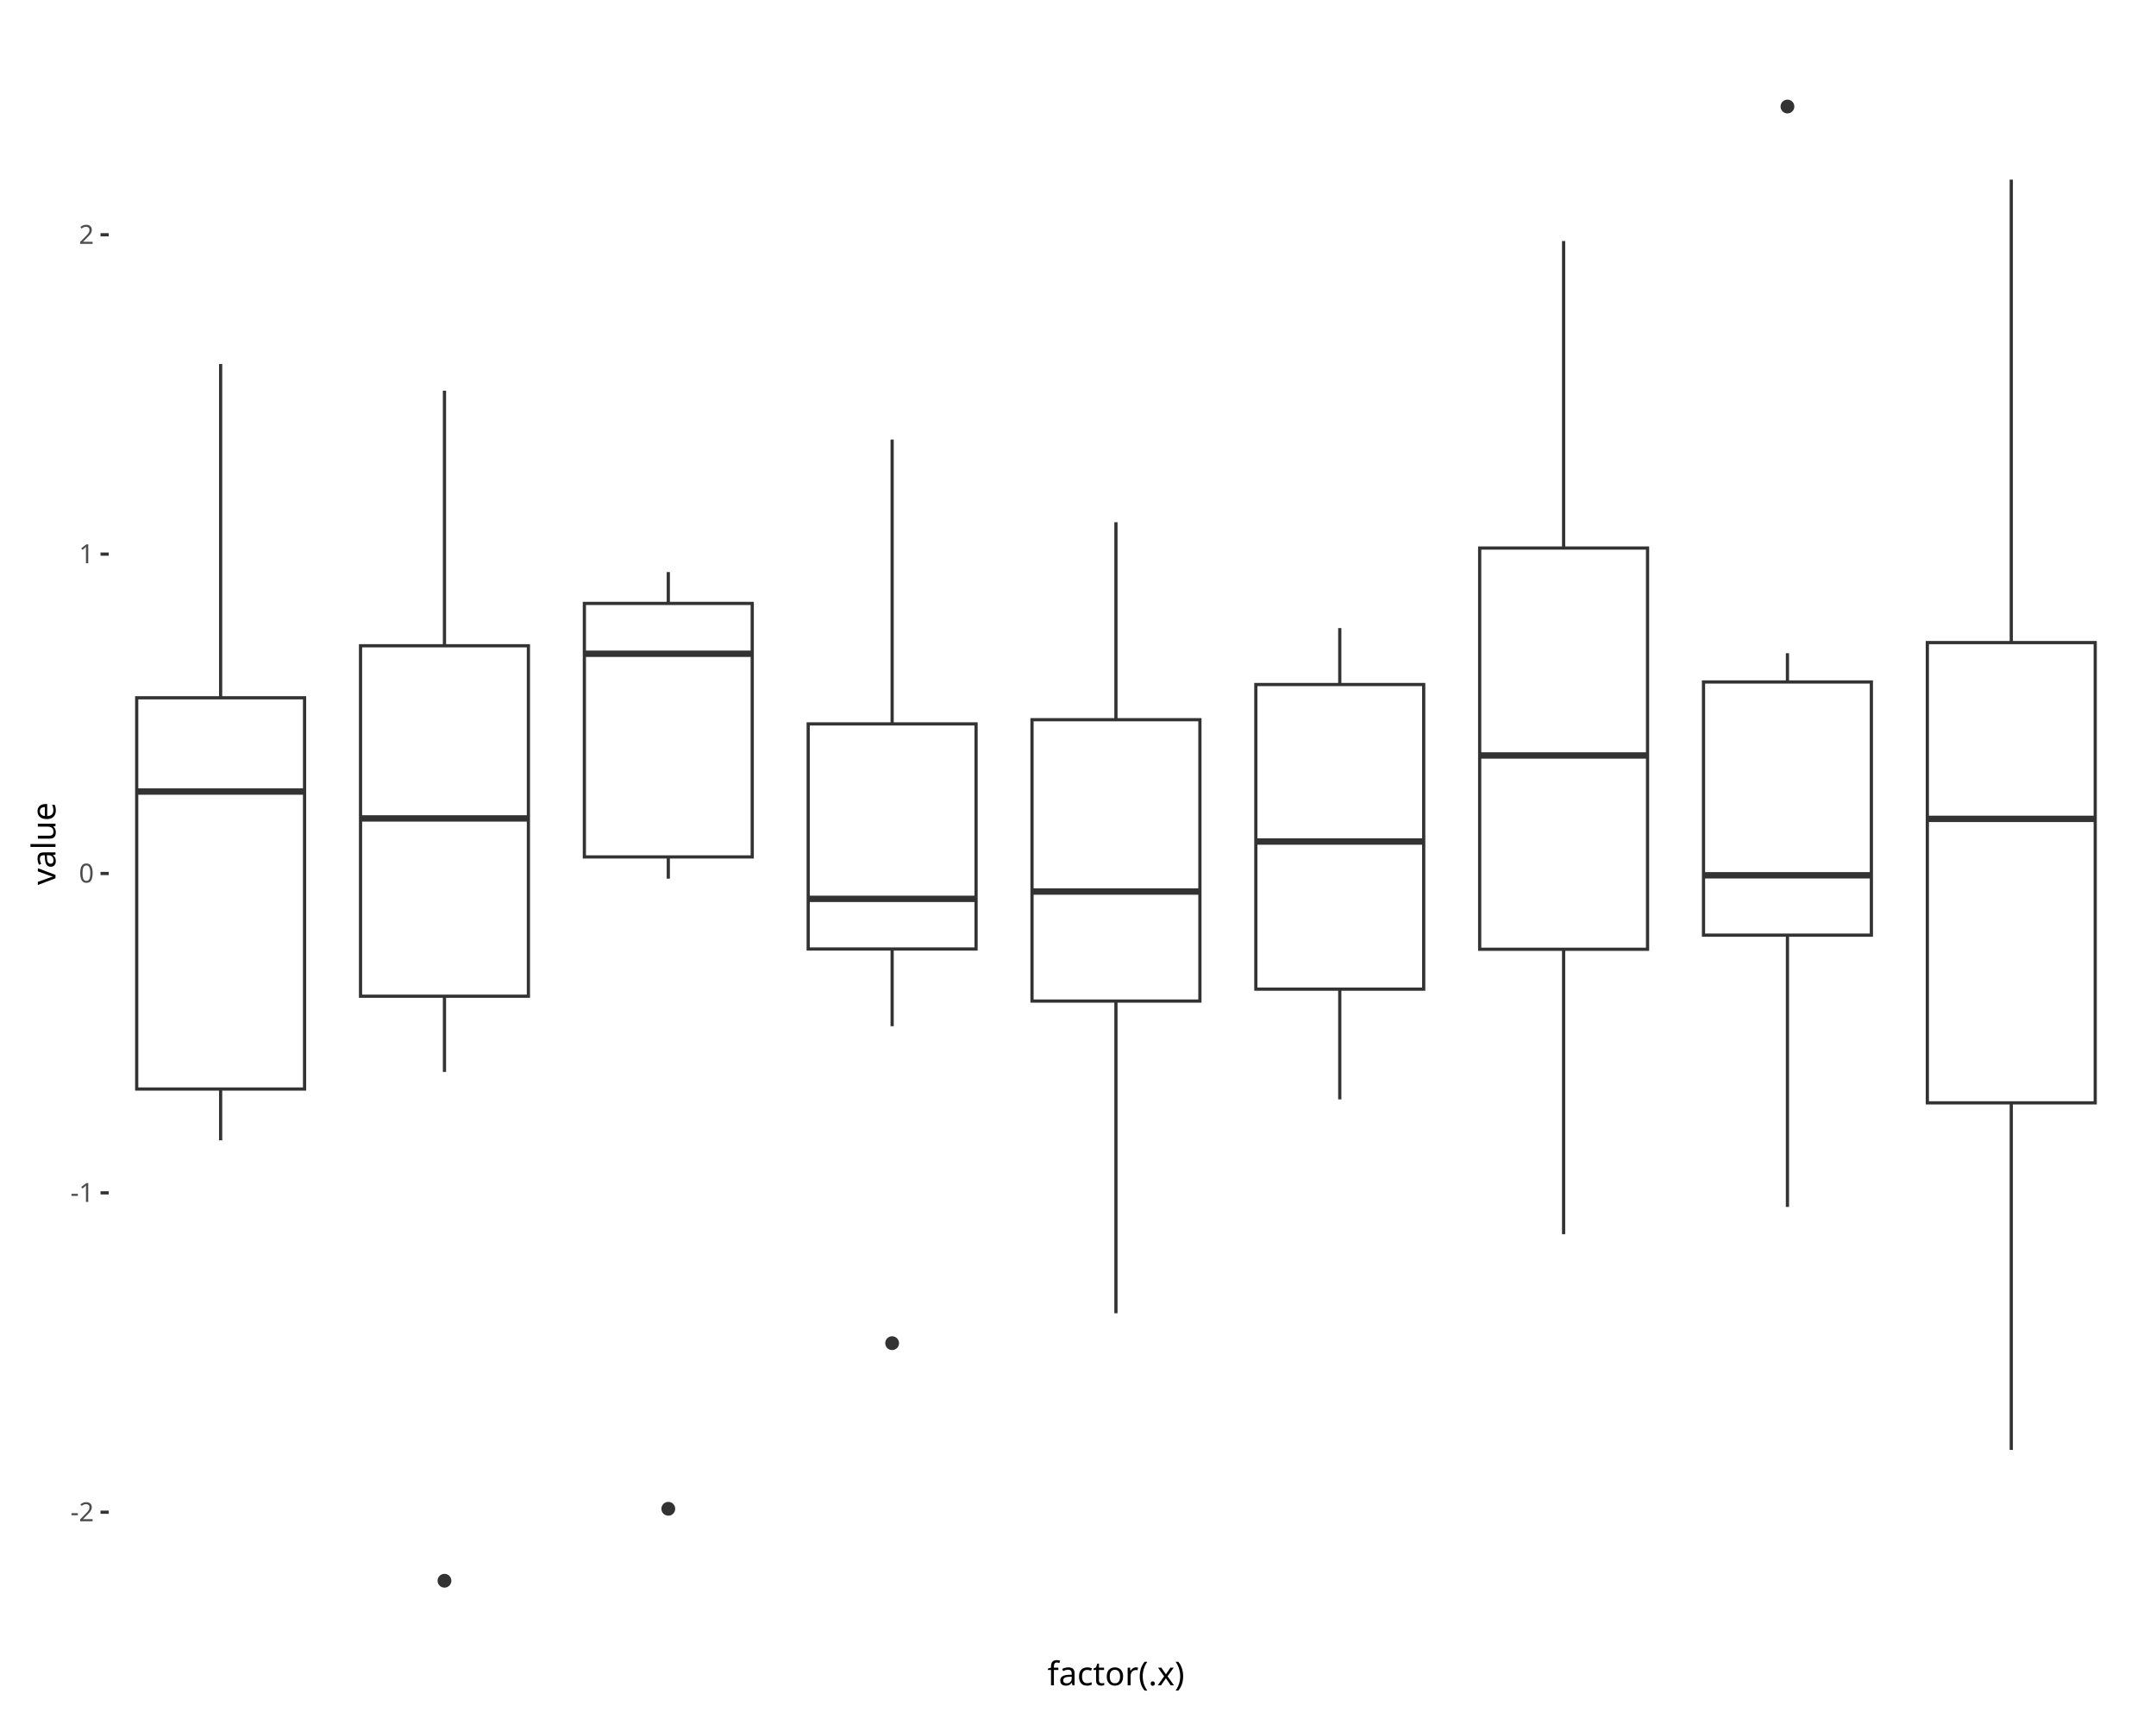
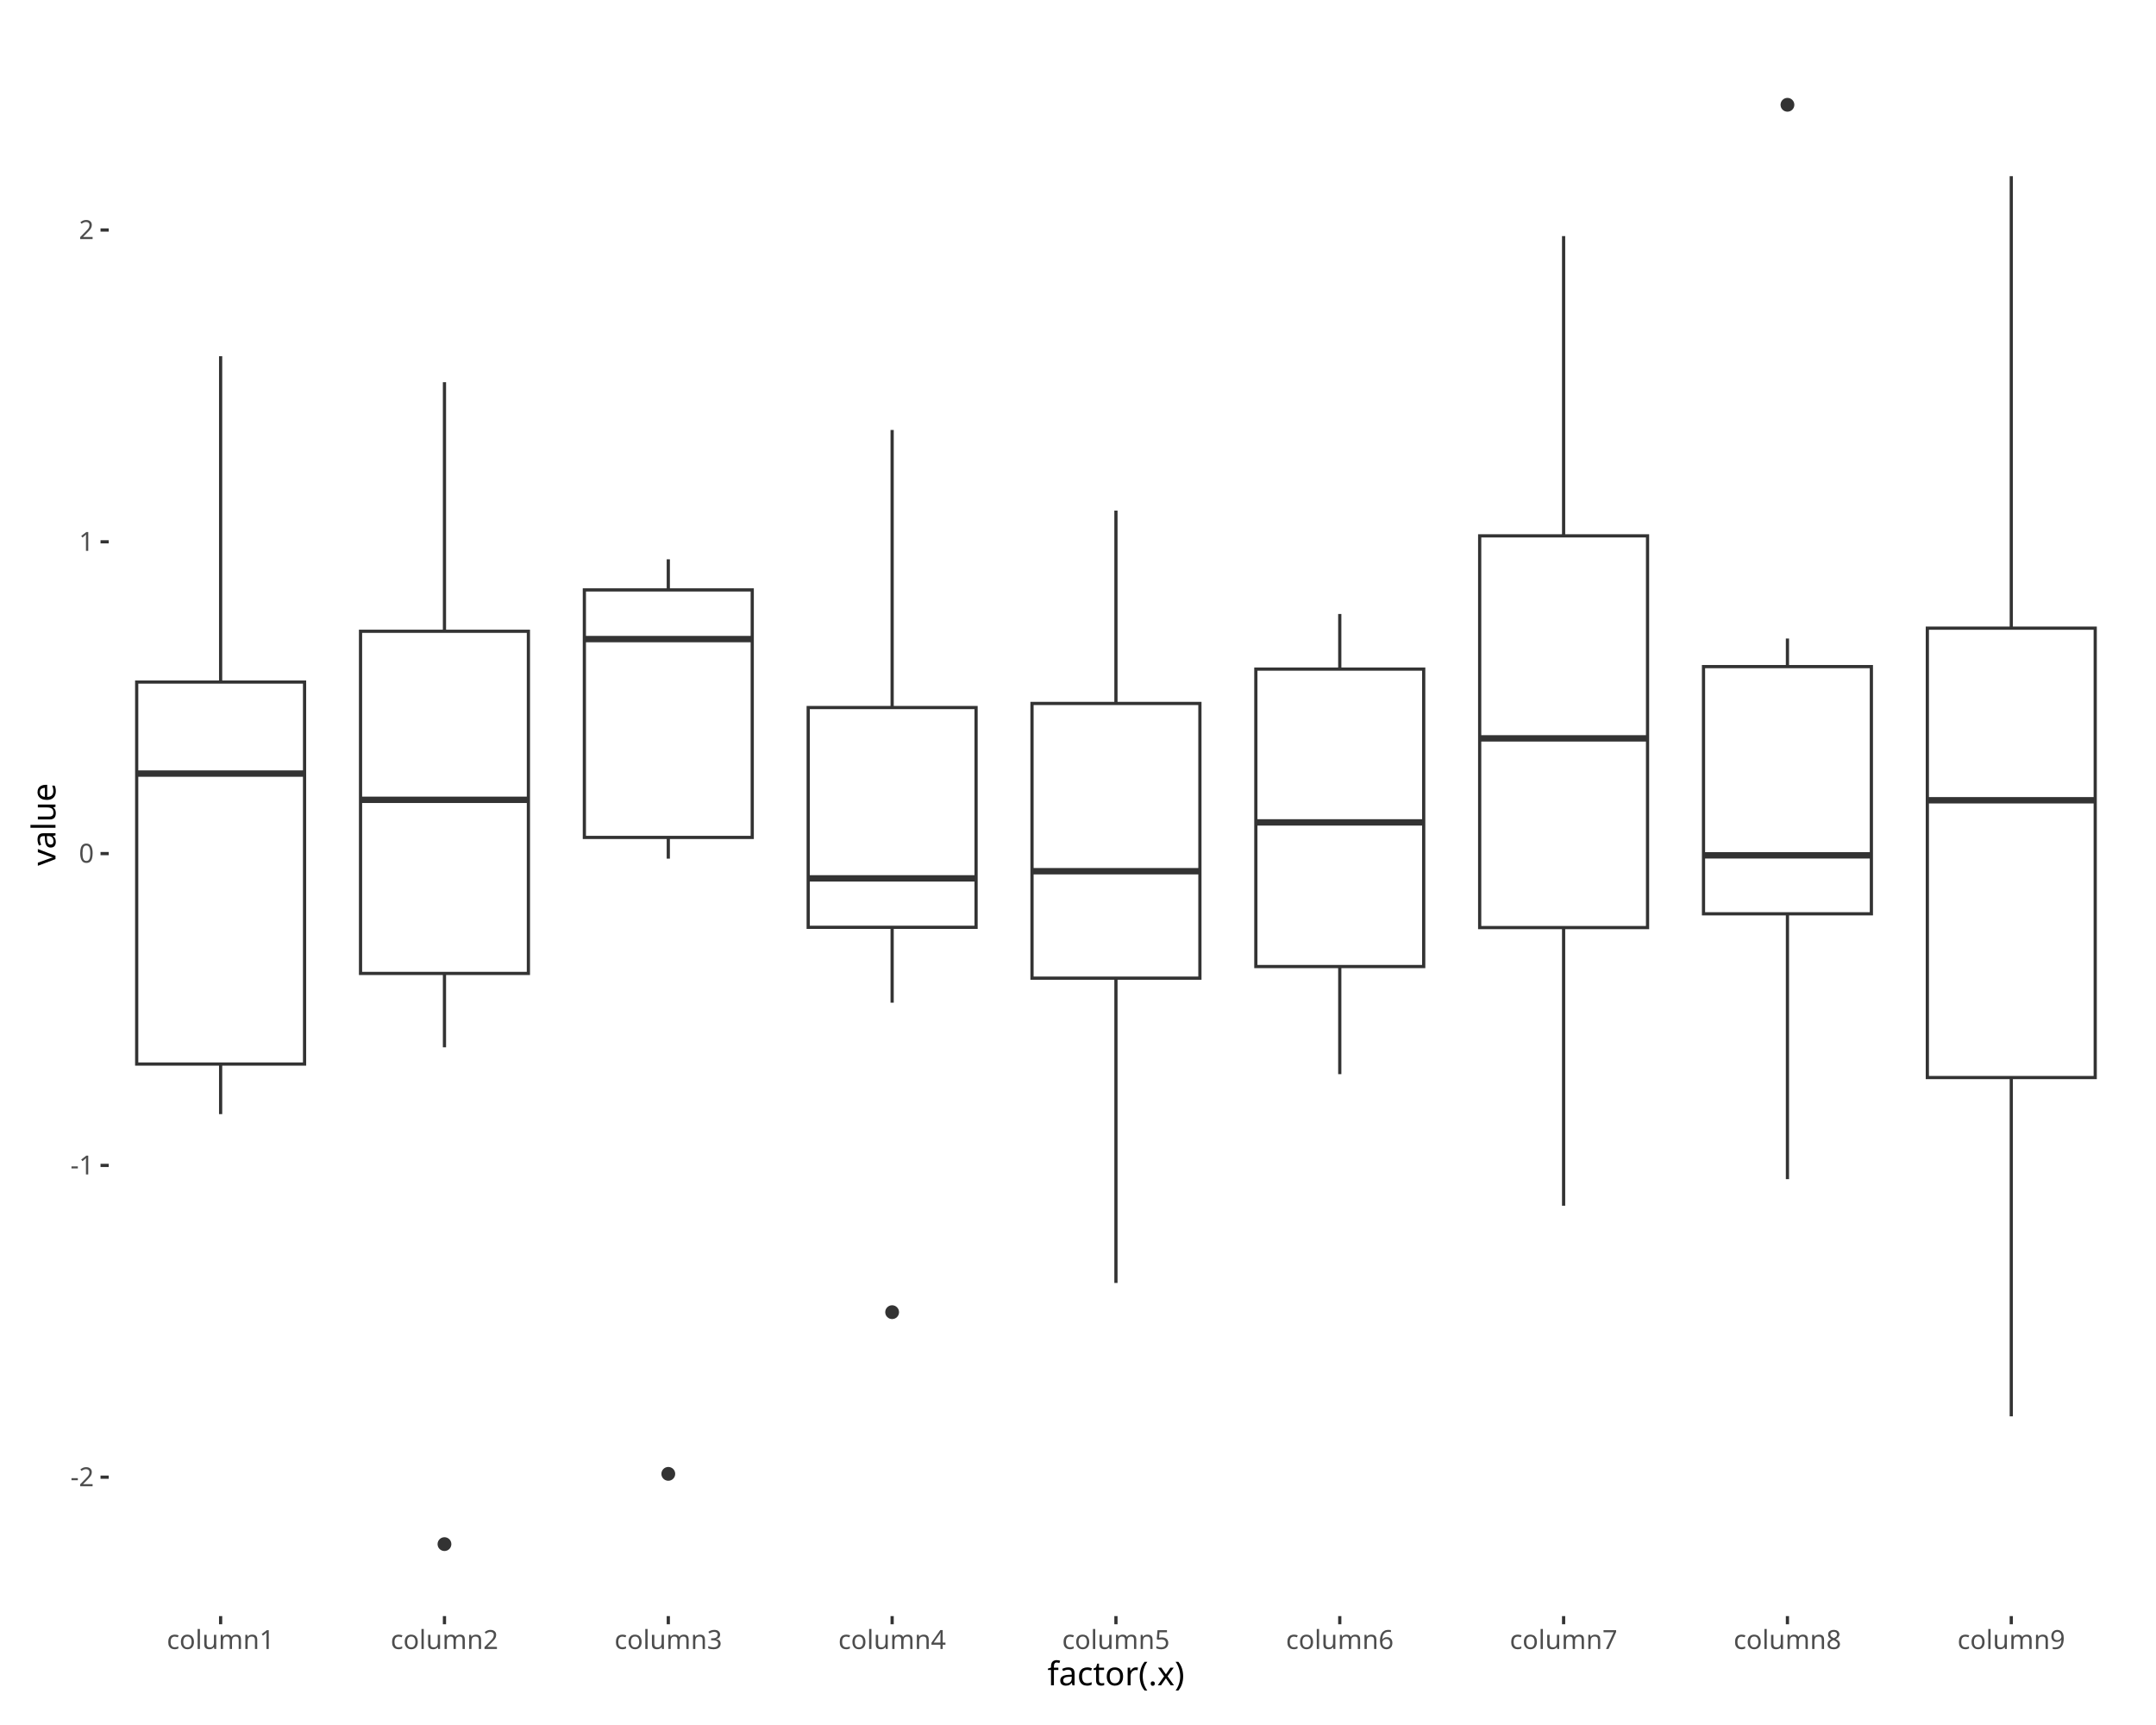
<svg xmlns="http://www.w3.org/2000/svg" class="svglite" data-engine-version="2.0" width="720.00pt" height="576.00pt" viewBox="0 0 720.00 576.00">
  <defs>
    <style type="text/css">
    .svglite line, .svglite polyline, .svglite polygon, .svglite path, .svglite rect, .svglite circle {
      fill: none;
      stroke: #000000;
      stroke-linecap: round;
      stroke-linejoin: round;
      stroke-miterlimit: 10.00;
    }
  </style>
  </defs>
  <rect width="100%" height="100%" style="stroke: none; fill: #FFFFFF;" />
  <defs>
    <clipPath id="cpMC4wMHw3MjAuMDB8MC4wMHw1NzYuMDA=">
      <rect x="0.00" y="0.00" width="720.00" height="576.00" />
    </clipPath>
  </defs>
  <g clip-path="url(#cpMC4wMHw3MjAuMDB8MC4wMHw1NzYuMDA=)">
    <rect x="0.00" y="0.00" width="720.00" height="576.00" style="stroke-width: 1.07; stroke: #FFFFFF; fill: #FFFFFF;" />
  </g>
  <defs>
-     <clipPath id="cpMzYuMzF8NzA5LjA0fDEwLjk2fDU1Mi40NQ==">
-       <rect x="36.31" y="10.96" width="672.73" height="541.49" />
+     <clipPath id="cpMzYuMzF8NzA5LjA0fDEwLjk2fDUzOS42Mw==">
+       <rect x="36.31" y="10.96" width="672.73" height="528.67" />
    </clipPath>
  </defs>
-   <g clip-path="url(#cpMzYuMzF8NzA5LjA0fDEwLjk2fDU1Mi40NQ==)">
+   <g clip-path="url(#cpMzYuMzF8NzA5LjA0fDEwLjk2fDUzOS42Mw==)">
</g>
  <g clip-path="url(#cpMC4wMHw3MjAuMDB8MC4wMHw1NzYuMDA=)">
</g>
  <defs>
    <clipPath id="cpNS40OHw3MTQuNTJ8NS40OHw1NzAuNTI=">
      <rect x="5.48" y="5.48" width="709.04" height="565.04" />
    </clipPath>
  </defs>
  <g clip-path="url(#cpNS40OHw3MTQuNTJ8NS40OHw1NzAuNTI=)">
    <rect x="5.48" y="5.48" width="709.04" height="565.04" style="stroke-width: 1.07; stroke: #FFFFFF; fill: #FFFFFF;" />
  </g>
  <g clip-path="url(#cpMC4wMHw3MjAuMDB8MC4wMHw1NzYuMDA=)">
</g>
  <g clip-path="url(#cpNS40OHw3MTQuNTJ8NS40OHw1NzAuNTI=)">
</g>
-   <g clip-path="url(#cpMzYuMzF8NzA5LjA0fDEwLjk2fDU1Mi40NQ==)">
-     <rect x="36.31" y="10.96" width="672.73" height="541.49" style="stroke-width: 1.07; stroke: none; fill: #FFFFFF;" />
-     <line x1="73.68" y1="233.00" x2="73.68" y2="121.56" style="stroke-width: 1.07; stroke: #333333; stroke-linecap: butt;" />
-     <line x1="73.68" y1="363.64" x2="73.68" y2="380.78" style="stroke-width: 1.07; stroke: #333333; stroke-linecap: butt;" />
-     <polygon points="45.65,233.00 45.65,363.64 101.71,363.64 101.71,233.00 45.65,233.00 " style="stroke-width: 1.07; stroke: #333333; stroke-linecap: butt; stroke-linejoin: miter; fill: #FFFFFF;" />
-     <line x1="45.65" y1="264.31" x2="101.71" y2="264.31" style="stroke-width: 2.13; stroke: #333333; stroke-linecap: butt; stroke-linejoin: miter;" />
-     <circle cx="148.43" cy="527.83" r="1.95" style="stroke-width: 0.71; stroke: #333333; fill: #333333;" />
-     <line x1="148.43" y1="215.63" x2="148.43" y2="130.46" style="stroke-width: 1.07; stroke: #333333; stroke-linecap: butt;" />
-     <line x1="148.43" y1="332.65" x2="148.43" y2="357.92" style="stroke-width: 1.07; stroke: #333333; stroke-linecap: butt;" />
-     <polygon points="120.40,215.63 120.40,332.65 176.46,332.65 176.46,215.63 120.40,215.63 " style="stroke-width: 1.07; stroke: #333333; stroke-linecap: butt; stroke-linejoin: miter; fill: #FFFFFF;" />
-     <line x1="120.40" y1="273.28" x2="176.46" y2="273.28" style="stroke-width: 2.13; stroke: #333333; stroke-linecap: butt; stroke-linejoin: miter;" />
-     <circle cx="223.18" cy="503.80" r="1.95" style="stroke-width: 0.71; stroke: #333333; fill: #333333;" />
-     <line x1="223.18" y1="201.49" x2="223.18" y2="191.02" style="stroke-width: 1.07; stroke: #333333; stroke-linecap: butt;" />
-     <line x1="223.18" y1="286.14" x2="223.18" y2="293.40" style="stroke-width: 1.07; stroke: #333333; stroke-linecap: butt;" />
-     <polygon points="195.15,201.49 195.15,286.14 251.21,286.14 251.21,201.49 195.15,201.49 " style="stroke-width: 1.07; stroke: #333333; stroke-linecap: butt; stroke-linejoin: miter; fill: #FFFFFF;" />
-     <line x1="195.15" y1="218.30" x2="251.21" y2="218.30" style="stroke-width: 2.13; stroke: #333333; stroke-linecap: butt; stroke-linejoin: miter;" />
-     <circle cx="297.93" cy="448.50" r="1.95" style="stroke-width: 0.71; stroke: #333333; fill: #333333;" />
-     <line x1="297.93" y1="241.72" x2="297.93" y2="146.79" style="stroke-width: 1.07; stroke: #333333; stroke-linecap: butt;" />
-     <line x1="297.93" y1="316.88" x2="297.93" y2="342.66" style="stroke-width: 1.07; stroke: #333333; stroke-linecap: butt;" />
-     <polygon points="269.90,241.72 269.90,316.88 325.96,316.88 325.96,241.72 269.90,241.72 " style="stroke-width: 1.07; stroke: #333333; stroke-linecap: butt; stroke-linejoin: miter; fill: #FFFFFF;" />
-     <line x1="269.90" y1="300.14" x2="325.96" y2="300.14" style="stroke-width: 2.13; stroke: #333333; stroke-linecap: butt; stroke-linejoin: miter;" />
-     <line x1="372.67" y1="240.32" x2="372.67" y2="174.37" style="stroke-width: 1.07; stroke: #333333; stroke-linecap: butt;" />
-     <line x1="372.67" y1="334.27" x2="372.67" y2="438.51" style="stroke-width: 1.07; stroke: #333333; stroke-linecap: butt;" />
-     <polygon points="344.64,240.32 344.64,334.27 400.71,334.27 400.71,240.32 344.64,240.32 " style="stroke-width: 1.07; stroke: #333333; stroke-linecap: butt; stroke-linejoin: miter; fill: #FFFFFF;" />
-     <line x1="344.64" y1="297.70" x2="400.71" y2="297.70" style="stroke-width: 2.13; stroke: #333333; stroke-linecap: butt; stroke-linejoin: miter;" />
-     <line x1="447.42" y1="228.57" x2="447.42" y2="209.72" style="stroke-width: 1.07; stroke: #333333; stroke-linecap: butt;" />
-     <line x1="447.42" y1="330.29" x2="447.42" y2="367.11" style="stroke-width: 1.07; stroke: #333333; stroke-linecap: butt;" />
-     <polygon points="419.39,228.57 419.39,330.29 475.45,330.29 475.45,228.57 419.39,228.57 " style="stroke-width: 1.07; stroke: #333333; stroke-linecap: butt; stroke-linejoin: miter; fill: #FFFFFF;" />
-     <line x1="419.39" y1="281.00" x2="475.45" y2="281.00" style="stroke-width: 2.13; stroke: #333333; stroke-linecap: butt; stroke-linejoin: miter;" />
-     <line x1="522.17" y1="183.00" x2="522.17" y2="80.49" style="stroke-width: 1.07; stroke: #333333; stroke-linecap: butt;" />
-     <line x1="522.17" y1="316.97" x2="522.17" y2="412.10" style="stroke-width: 1.07; stroke: #333333; stroke-linecap: butt;" />
-     <polygon points="494.14,183.00 494.14,316.97 550.20,316.97 550.20,183.00 494.14,183.00 " style="stroke-width: 1.07; stroke: #333333; stroke-linecap: butt; stroke-linejoin: miter; fill: #FFFFFF;" />
-     <line x1="494.14" y1="252.26" x2="550.20" y2="252.26" style="stroke-width: 2.13; stroke: #333333; stroke-linecap: butt; stroke-linejoin: miter;" />
-     <circle cx="596.92" cy="35.57" r="1.95" style="stroke-width: 0.71; stroke: #333333; fill: #333333;" />
-     <line x1="596.92" y1="227.72" x2="596.92" y2="218.12" style="stroke-width: 1.07; stroke: #333333; stroke-linecap: butt;" />
-     <line x1="596.92" y1="312.26" x2="596.92" y2="403.01" style="stroke-width: 1.07; stroke: #333333; stroke-linecap: butt;" />
-     <polygon points="568.89,227.72 568.89,312.26 624.95,312.26 624.95,227.72 568.89,227.72 " style="stroke-width: 1.07; stroke: #333333; stroke-linecap: butt; stroke-linejoin: miter; fill: #FFFFFF;" />
-     <line x1="568.89" y1="292.27" x2="624.95" y2="292.27" style="stroke-width: 2.13; stroke: #333333; stroke-linecap: butt; stroke-linejoin: miter;" />
-     <line x1="671.67" y1="214.57" x2="671.67" y2="59.99" style="stroke-width: 1.07; stroke: #333333; stroke-linecap: butt;" />
-     <line x1="671.67" y1="368.26" x2="671.67" y2="484.14" style="stroke-width: 1.07; stroke: #333333; stroke-linecap: butt;" />
-     <polygon points="643.64,214.57 643.64,368.26 699.70,368.26 699.70,214.57 643.64,214.57 " style="stroke-width: 1.07; stroke: #333333; stroke-linecap: butt; stroke-linejoin: miter; fill: #FFFFFF;" />
-     <line x1="643.64" y1="273.43" x2="699.70" y2="273.43" style="stroke-width: 2.13; stroke: #333333; stroke-linecap: butt; stroke-linejoin: miter;" />
-   </g>
-   <g clip-path="url(#cpNS40OHw3MTQuNTJ8NS40OHw1NzAuNTI=)">
- </g>
-   <g clip-path="url(#cpMC4wMHw3MjAuMDB8MC4wMHw1NzYuMDA=)">
- </g>
-   <g clip-path="url(#cpNS40OHw3MTQuNTJ8NS40OHw1NzAuNTI=)">
- </g>
-   <g clip-path="url(#cpMC4wMHw3MjAuMDB8MC4wMHw1NzYuMDA=)">
- </g>
-   <g clip-path="url(#cpNS40OHw3MTQuNTJ8NS40OHw1NzAuNTI=)">
- </g>
-   <g clip-path="url(#cpMC4wMHw3MjAuMDB8MC4wMHw1NzYuMDA=)">
- </g>
-   <g clip-path="url(#cpNS40OHw3MTQuNTJ8NS40OHw1NzAuNTI=)">
- </g>
-   <g clip-path="url(#cpMC4wMHw3MjAuMDB8MC4wMHw1NzYuMDA=)">
- </g>
-   <g clip-path="url(#cpNS40OHw3MTQuNTJ8NS40OHw1NzAuNTI=)">
- </g>
-   <g clip-path="url(#cpMC4wMHw3MjAuMDB8MC4wMHw1NzYuMDA=)">
- </g>
-   <g clip-path="url(#cpNS40OHw3MTQuNTJ8NS40OHw1NzAuNTI=)">
- </g>
-   <g clip-path="url(#cpMC4wMHw3MjAuMDB8MC4wMHw1NzYuMDA=)">
- </g>
-   <g clip-path="url(#cpNS40OHw3MTQuNTJ8NS40OHw1NzAuNTI=)">
- </g>
-   <g clip-path="url(#cpMC4wMHw3MjAuMDB8MC4wMHw1NzYuMDA=)">
- </g>
+   <g clip-path="url(#cpMzYuMzF8NzA5LjA0fDEwLjk2fDUzOS42Mw==)">
+     <rect x="36.31" y="10.96" width="672.73" height="528.67" style="stroke-width: 1.07; stroke: none; fill: #FFFFFF;" />
+     <line x1="73.68" y1="227.75" x2="73.68" y2="118.94" style="stroke-width: 1.07; stroke: #333333; stroke-linecap: butt;" />
+     <line x1="73.68" y1="355.30" x2="73.68" y2="372.02" style="stroke-width: 1.07; stroke: #333333; stroke-linecap: butt;" />
+     <polygon points="45.65,227.75 45.65,355.30 101.71,355.30 101.71,227.75 45.65,227.75 " style="stroke-width: 1.07; stroke: #333333; stroke-linecap: butt; stroke-linejoin: miter; fill: #FFFFFF;" />
+     <line x1="45.65" y1="258.31" x2="101.71" y2="258.31" style="stroke-width: 2.13; stroke: #333333; stroke-linecap: butt; stroke-linejoin: miter;" />
+     <circle cx="148.43" cy="515.60" r="1.95" style="stroke-width: 0.71; stroke: #333333; fill: #333333;" />
+     <line x1="148.43" y1="210.79" x2="148.43" y2="127.63" style="stroke-width: 1.07; stroke: #333333; stroke-linecap: butt;" />
+     <line x1="148.43" y1="325.04" x2="148.43" y2="349.70" style="stroke-width: 1.07; stroke: #333333; stroke-linecap: butt;" />
+     <polygon points="120.40,210.79 120.40,325.04 176.46,325.04 176.46,210.79 120.40,210.79 " style="stroke-width: 1.07; stroke: #333333; stroke-linecap: butt; stroke-linejoin: miter; fill: #FFFFFF;" />
+     <line x1="120.40" y1="267.07" x2="176.46" y2="267.07" style="stroke-width: 2.13; stroke: #333333; stroke-linecap: butt; stroke-linejoin: miter;" />
+     <circle cx="223.18" cy="492.14" r="1.95" style="stroke-width: 0.71; stroke: #333333; fill: #333333;" />
+     <line x1="223.18" y1="196.98" x2="223.18" y2="186.76" style="stroke-width: 1.07; stroke: #333333; stroke-linecap: butt;" />
+     <line x1="223.18" y1="279.63" x2="223.18" y2="286.71" style="stroke-width: 1.07; stroke: #333333; stroke-linecap: butt;" />
+     <polygon points="195.15,196.98 195.15,279.63 251.21,279.63 251.21,196.98 195.15,196.98 " style="stroke-width: 1.07; stroke: #333333; stroke-linecap: butt; stroke-linejoin: miter; fill: #FFFFFF;" />
+     <line x1="195.15" y1="213.40" x2="251.21" y2="213.40" style="stroke-width: 2.13; stroke: #333333; stroke-linecap: butt; stroke-linejoin: miter;" />
+     <circle cx="297.93" cy="438.15" r="1.95" style="stroke-width: 0.71; stroke: #333333; fill: #333333;" />
+     <line x1="297.93" y1="236.26" x2="297.93" y2="143.57" style="stroke-width: 1.07; stroke: #333333; stroke-linecap: butt;" />
+     <line x1="297.93" y1="309.64" x2="297.93" y2="334.81" style="stroke-width: 1.07; stroke: #333333; stroke-linecap: butt;" />
+     <polygon points="269.90,236.26 269.90,309.64 325.96,309.64 325.96,236.26 269.90,236.26 " style="stroke-width: 1.07; stroke: #333333; stroke-linecap: butt; stroke-linejoin: miter; fill: #FFFFFF;" />
+     <line x1="269.90" y1="293.30" x2="325.96" y2="293.30" style="stroke-width: 2.13; stroke: #333333; stroke-linecap: butt; stroke-linejoin: miter;" />
+     <line x1="372.67" y1="234.89" x2="372.67" y2="170.50" style="stroke-width: 1.07; stroke: #333333; stroke-linecap: butt;" />
+     <line x1="372.67" y1="326.62" x2="372.67" y2="428.39" style="stroke-width: 1.07; stroke: #333333; stroke-linecap: butt;" />
+     <polygon points="344.64,234.89 344.64,326.62 400.71,326.62 400.71,234.89 344.64,234.89 " style="stroke-width: 1.07; stroke: #333333; stroke-linecap: butt; stroke-linejoin: miter; fill: #FFFFFF;" />
+     <line x1="344.64" y1="290.91" x2="400.71" y2="290.91" style="stroke-width: 2.13; stroke: #333333; stroke-linecap: butt; stroke-linejoin: miter;" />
+     <line x1="447.42" y1="223.42" x2="447.42" y2="205.01" style="stroke-width: 1.07; stroke: #333333; stroke-linecap: butt;" />
+     <line x1="447.42" y1="322.74" x2="447.42" y2="358.68" style="stroke-width: 1.07; stroke: #333333; stroke-linecap: butt;" />
+     <polygon points="419.39,223.42 419.39,322.74 475.45,322.74 475.45,223.42 419.39,223.42 " style="stroke-width: 1.07; stroke: #333333; stroke-linecap: butt; stroke-linejoin: miter; fill: #FFFFFF;" />
+     <line x1="419.39" y1="274.61" x2="475.45" y2="274.61" style="stroke-width: 2.13; stroke: #333333; stroke-linecap: butt; stroke-linejoin: miter;" />
+     <line x1="522.17" y1="178.93" x2="522.17" y2="78.84" style="stroke-width: 1.07; stroke: #333333; stroke-linecap: butt;" />
+     <line x1="522.17" y1="309.73" x2="522.17" y2="402.61" style="stroke-width: 1.07; stroke: #333333; stroke-linecap: butt;" />
+     <polygon points="494.14,178.93 494.14,309.73 550.20,309.73 550.20,178.93 494.14,178.93 " style="stroke-width: 1.07; stroke: #333333; stroke-linecap: butt; stroke-linejoin: miter; fill: #FFFFFF;" />
+     <line x1="494.14" y1="246.55" x2="550.20" y2="246.55" style="stroke-width: 2.13; stroke: #333333; stroke-linecap: butt; stroke-linejoin: miter;" />
+     <circle cx="596.92" cy="34.99" r="1.95" style="stroke-width: 0.71; stroke: #333333; fill: #333333;" />
+     <line x1="596.92" y1="222.59" x2="596.92" y2="213.22" style="stroke-width: 1.07; stroke: #333333; stroke-linecap: butt;" />
+     <line x1="596.92" y1="305.13" x2="596.92" y2="393.73" style="stroke-width: 1.07; stroke: #333333; stroke-linecap: butt;" />
+     <polygon points="568.89,222.59 568.89,305.13 624.95,305.13 624.95,222.59 568.89,222.59 " style="stroke-width: 1.07; stroke: #333333; stroke-linecap: butt; stroke-linejoin: miter; fill: #FFFFFF;" />
+     <line x1="568.89" y1="285.61" x2="624.95" y2="285.61" style="stroke-width: 2.13; stroke: #333333; stroke-linecap: butt; stroke-linejoin: miter;" />
+     <line x1="671.67" y1="209.75" x2="671.67" y2="58.83" style="stroke-width: 1.07; stroke: #333333; stroke-linecap: butt;" />
+     <line x1="671.67" y1="359.81" x2="671.67" y2="472.94" style="stroke-width: 1.07; stroke: #333333; stroke-linecap: butt;" />
+     <polygon points="643.64,209.75 643.64,359.81 699.70,359.81 699.70,209.75 643.64,209.75 " style="stroke-width: 1.07; stroke: #333333; stroke-linecap: butt; stroke-linejoin: miter; fill: #FFFFFF;" />
+     <line x1="643.64" y1="267.22" x2="699.70" y2="267.22" style="stroke-width: 2.13; stroke: #333333; stroke-linecap: butt; stroke-linejoin: miter;" />
+   </g>
+   <g clip-path="url(#cpNS40OHw3MTQuNTJ8NS40OHw1NzAuNTI=)">
+ </g>
+   <g clip-path="url(#cpMC4wMHw3MjAuMDB8MC4wMHw1NzYuMDA=)">
+ </g>
+   <g clip-path="url(#cpNS40OHw3MTQuNTJ8NS40OHw1NzAuNTI=)">
+ </g>
+   <g clip-path="url(#cpMC4wMHw3MjAuMDB8MC4wMHw1NzYuMDA=)">
+ </g>
+   <g clip-path="url(#cpNS40OHw3MTQuNTJ8NS40OHw1NzAuNTI=)">
+ </g>
+   <g clip-path="url(#cpMC4wMHw3MjAuMDB8MC4wMHw1NzYuMDA=)">
+ </g>
+   <g clip-path="url(#cpNS40OHw3MTQuNTJ8NS40OHw1NzAuNTI=)">
+ </g>
+   <g clip-path="url(#cpMC4wMHw3MjAuMDB8MC4wMHw1NzYuMDA=)">
+ </g>
+   <g clip-path="url(#cpNS40OHw3MTQuNTJ8NS40OHw1NzAuNTI=)">
+ </g>
+   <g clip-path="url(#cpMC4wMHw3MjAuMDB8MC4wMHw1NzYuMDA=)">
+ </g>
+   <g clip-path="url(#cpNS40OHw3MTQuNTJ8NS40OHw1NzAuNTI=)">
+ </g>
+   <g clip-path="url(#cpMC4wMHw3MjAuMDB8MC4wMHw1NzYuMDA=)">
+ </g>
+   <g clip-path="url(#cpNS40OHw3MTQuNTJ8NS40OHw1NzAuNTI=)">
+ </g>
+   <g clip-path="url(#cpMC4wMHw3MjAuMDB8MC4wMHw1NzYuMDA=)">
+     <polyline points="73.68,542.37 73.68,539.63 " style="stroke-width: 1.07; stroke: #333333; stroke-linecap: butt;" />
+     <polyline points="148.43,542.37 148.43,539.63 " style="stroke-width: 1.07; stroke: #333333; stroke-linecap: butt;" />
+     <polyline points="223.18,542.37 223.18,539.63 " style="stroke-width: 1.07; stroke: #333333; stroke-linecap: butt;" />
+     <polyline points="297.93,542.37 297.93,539.63 " style="stroke-width: 1.07; stroke: #333333; stroke-linecap: butt;" />
+     <polyline points="372.67,542.37 372.67,539.63 " style="stroke-width: 1.07; stroke: #333333; stroke-linecap: butt;" />
+     <polyline points="447.42,542.37 447.42,539.63 " style="stroke-width: 1.07; stroke: #333333; stroke-linecap: butt;" />
+     <polyline points="522.17,542.37 522.17,539.63 " style="stroke-width: 1.07; stroke: #333333; stroke-linecap: butt;" />
+     <polyline points="596.92,542.37 596.92,539.63 " style="stroke-width: 1.07; stroke: #333333; stroke-linecap: butt;" />
+     <polyline points="671.67,542.37 671.67,539.63 " style="stroke-width: 1.07; stroke: #333333; stroke-linecap: butt;" />
+     <text x="73.68" y="550.62" text-anchor="middle" style="font-size: 8.80px; fill: #4D4D4D; font-family: sans;" textLength="33.27px" lengthAdjust="spacingAndGlyphs">column1</text>
+     <text x="148.43" y="550.62" text-anchor="middle" style="font-size: 8.80px; fill: #4D4D4D; font-family: sans;" textLength="33.27px" lengthAdjust="spacingAndGlyphs">column2</text>
+     <text x="223.18" y="550.62" text-anchor="middle" style="font-size: 8.80px; fill: #4D4D4D; font-family: sans;" textLength="33.27px" lengthAdjust="spacingAndGlyphs">column3</text>
+     <text x="297.93" y="550.62" text-anchor="middle" style="font-size: 8.80px; fill: #4D4D4D; font-family: sans;" textLength="33.27px" lengthAdjust="spacingAndGlyphs">column4</text>
+     <text x="372.67" y="550.62" text-anchor="middle" style="font-size: 8.80px; fill: #4D4D4D; font-family: sans;" textLength="33.27px" lengthAdjust="spacingAndGlyphs">column5</text>
+     <text x="447.42" y="550.62" text-anchor="middle" style="font-size: 8.80px; fill: #4D4D4D; font-family: sans;" textLength="33.27px" lengthAdjust="spacingAndGlyphs">column6</text>
+     <text x="522.17" y="550.62" text-anchor="middle" style="font-size: 8.80px; fill: #4D4D4D; font-family: sans;" textLength="33.27px" lengthAdjust="spacingAndGlyphs">column7</text>
+     <text x="596.92" y="550.62" text-anchor="middle" style="font-size: 8.80px; fill: #4D4D4D; font-family: sans;" textLength="33.27px" lengthAdjust="spacingAndGlyphs">column8</text>
+     <text x="671.67" y="550.62" text-anchor="middle" style="font-size: 8.80px; fill: #4D4D4D; font-family: sans;" textLength="33.27px" lengthAdjust="spacingAndGlyphs">column9</text>
+   </g>
  <g clip-path="url(#cpNS40OHw3MTQuNTJ8NS40OHw1NzAuNTI=)">
</g>
  <g clip-path="url(#cpMC4wMHw3MjAuMDB8MC4wMHw1NzYuMDA=)">
    <text x="372.67" y="562.76" text-anchor="middle" style="font-size: 11.00px; font-family: sans;" textLength="43.40px" lengthAdjust="spacingAndGlyphs">factor(.x)</text>
  </g>
  <g clip-path="url(#cpNS40OHw3MTQuNTJ8NS40OHw1NzAuNTI=)">
</g>
  <g clip-path="url(#cpMC4wMHw3MjAuMDB8MC4wMHw1NzYuMDA=)">
-     <text x="31.38" y="507.97" text-anchor="end" style="font-size: 8.80px; fill: #4D4D4D; font-family: sans;" textLength="7.82px" lengthAdjust="spacingAndGlyphs">-2</text>
-     <text x="31.38" y="401.33" text-anchor="end" style="font-size: 8.80px; fill: #4D4D4D; font-family: sans;" textLength="7.82px" lengthAdjust="spacingAndGlyphs">-1</text>
-     <text x="31.38" y="294.70" text-anchor="end" style="font-size: 8.80px; fill: #4D4D4D; font-family: sans;" textLength="4.89px" lengthAdjust="spacingAndGlyphs">0</text>
-     <text x="31.38" y="188.06" text-anchor="end" style="font-size: 8.80px; fill: #4D4D4D; font-family: sans;" textLength="4.89px" lengthAdjust="spacingAndGlyphs">1</text>
-     <text x="31.38" y="81.43" text-anchor="end" style="font-size: 8.80px; fill: #4D4D4D; font-family: sans;" textLength="4.89px" lengthAdjust="spacingAndGlyphs">2</text>
-     <polyline points="33.57,504.94 36.31,504.94 " style="stroke-width: 1.07; stroke: #333333; stroke-linecap: butt;" />
-     <polyline points="33.57,398.30 36.31,398.30 " style="stroke-width: 1.07; stroke: #333333; stroke-linecap: butt;" />
-     <polyline points="33.57,291.67 36.31,291.67 " style="stroke-width: 1.07; stroke: #333333; stroke-linecap: butt;" />
-     <polyline points="33.57,185.03 36.31,185.03 " style="stroke-width: 1.07; stroke: #333333; stroke-linecap: butt;" />
-     <polyline points="33.57,78.40 36.31,78.40 " style="stroke-width: 1.07; stroke: #333333; stroke-linecap: butt;" />
-   </g>
-   <g clip-path="url(#cpNS40OHw3MTQuNTJ8NS40OHw1NzAuNTI=)">
- </g>
-   <g clip-path="url(#cpMC4wMHw3MjAuMDB8MC4wMHw1NzYuMDA=)">
-     <text transform="translate(18.53,281.70) rotate(-90)" text-anchor="middle" style="font-size: 11.00px; font-family: sans;" textLength="26.30px" lengthAdjust="spacingAndGlyphs">value</text>
-   </g>
-   <g clip-path="url(#cpNS40OHw3MTQuNTJ8NS40OHw1NzAuNTI=)">
- </g>
-   <g clip-path="url(#cpMC4wMHw3MjAuMDB8MC4wMHw1NzYuMDA=)">
- </g>
-   <g clip-path="url(#cpNS40OHw3MTQuNTJ8NS40OHw1NzAuNTI=)">
- </g>
-   <g clip-path="url(#cpMC4wMHw3MjAuMDB8MC4wMHw1NzYuMDA=)">
- </g>
-   <g clip-path="url(#cpNS40OHw3MTQuNTJ8NS40OHw1NzAuNTI=)">
- </g>
-   <g clip-path="url(#cpMC4wMHw3MjAuMDB8MC4wMHw1NzYuMDA=)">
- </g>
-   <g clip-path="url(#cpNS40OHw3MTQuNTJ8NS40OHw1NzAuNTI=)">
- </g>
-   <g clip-path="url(#cpMC4wMHw3MjAuMDB8MC4wMHw1NzYuMDA=)">
- </g>
-   <g clip-path="url(#cpNS40OHw3MTQuNTJ8NS40OHw1NzAuNTI=)">
- </g>
-   <g clip-path="url(#cpMC4wMHw3MjAuMDB8MC4wMHw1NzYuMDA=)">
- </g>
-   <g clip-path="url(#cpNS40OHw3MTQuNTJ8NS40OHw1NzAuNTI=)">
- </g>
-   <g clip-path="url(#cpMC4wMHw3MjAuMDB8MC4wMHw1NzYuMDA=)">
- </g>
-   <g clip-path="url(#cpNS40OHw3MTQuNTJ8NS40OHw1NzAuNTI=)">
- </g>
-   <g clip-path="url(#cpMC4wMHw3MjAuMDB8MC4wMHw1NzYuMDA=)">
- </g>
-   <g clip-path="url(#cpNS40OHw3MTQuNTJ8NS40OHw1NzAuNTI=)">
- </g>
-   <g clip-path="url(#cpMC4wMHw3MjAuMDB8MC4wMHw1NzYuMDA=)">
- </g>
-   <g clip-path="url(#cpNS40OHw3MTQuNTJ8NS40OHw1NzAuNTI=)">
- </g>
-   <g clip-path="url(#cpMC4wMHw3MjAuMDB8MC4wMHw1NzYuMDA=)">
- </g>
-   <g clip-path="url(#cpNS40OHw3MTQuNTJ8NS40OHw1NzAuNTI=)">
- </g>
-   <g clip-path="url(#cpMC4wMHw3MjAuMDB8MC4wMHw1NzYuMDA=)">
- </g>
-   <g clip-path="url(#cpNS40OHw3MTQuNTJ8NS40OHw1NzAuNTI=)">
- </g>
-   <g clip-path="url(#cpMC4wMHw3MjAuMDB8MC4wMHw1NzYuMDA=)">
- </g>
-   <g clip-path="url(#cpMzYuMzF8NzA5LjA0fDEwLjk2fDU1Mi40NQ==)">
+     <text x="31.38" y="496.28" text-anchor="end" style="font-size: 8.80px; fill: #4D4D4D; font-family: sans;" textLength="7.82px" lengthAdjust="spacingAndGlyphs">-2</text>
+     <text x="31.38" y="392.17" text-anchor="end" style="font-size: 8.80px; fill: #4D4D4D; font-family: sans;" textLength="7.82px" lengthAdjust="spacingAndGlyphs">-1</text>
+     <text x="31.38" y="288.05" text-anchor="end" style="font-size: 8.80px; fill: #4D4D4D; font-family: sans;" textLength="4.89px" lengthAdjust="spacingAndGlyphs">0</text>
+     <text x="31.38" y="183.94" text-anchor="end" style="font-size: 8.80px; fill: #4D4D4D; font-family: sans;" textLength="4.89px" lengthAdjust="spacingAndGlyphs">1</text>
+     <text x="31.38" y="79.83" text-anchor="end" style="font-size: 8.80px; fill: #4D4D4D; font-family: sans;" textLength="4.89px" lengthAdjust="spacingAndGlyphs">2</text>
+     <polyline points="33.57,493.25 36.31,493.25 " style="stroke-width: 1.07; stroke: #333333; stroke-linecap: butt;" />
+     <polyline points="33.57,389.14 36.31,389.14 " style="stroke-width: 1.07; stroke: #333333; stroke-linecap: butt;" />
+     <polyline points="33.57,285.03 36.31,285.03 " style="stroke-width: 1.07; stroke: #333333; stroke-linecap: butt;" />
+     <polyline points="33.57,180.91 36.31,180.91 " style="stroke-width: 1.07; stroke: #333333; stroke-linecap: butt;" />
+     <polyline points="33.57,76.80 36.31,76.80 " style="stroke-width: 1.07; stroke: #333333; stroke-linecap: butt;" />
+   </g>
+   <g clip-path="url(#cpNS40OHw3MTQuNTJ8NS40OHw1NzAuNTI=)">
+ </g>
+   <g clip-path="url(#cpMC4wMHw3MjAuMDB8MC4wMHw1NzYuMDA=)">
+     <text transform="translate(18.53,275.30) rotate(-90)" text-anchor="middle" style="font-size: 11.00px; font-family: sans;" textLength="26.30px" lengthAdjust="spacingAndGlyphs">value</text>
+   </g>
+   <g clip-path="url(#cpNS40OHw3MTQuNTJ8NS40OHw1NzAuNTI=)">
+ </g>
+   <g clip-path="url(#cpMC4wMHw3MjAuMDB8MC4wMHw1NzYuMDA=)">
+ </g>
+   <g clip-path="url(#cpNS40OHw3MTQuNTJ8NS40OHw1NzAuNTI=)">
+ </g>
+   <g clip-path="url(#cpMC4wMHw3MjAuMDB8MC4wMHw1NzYuMDA=)">
+ </g>
+   <g clip-path="url(#cpNS40OHw3MTQuNTJ8NS40OHw1NzAuNTI=)">
+ </g>
+   <g clip-path="url(#cpMC4wMHw3MjAuMDB8MC4wMHw1NzYuMDA=)">
+ </g>
+   <g clip-path="url(#cpNS40OHw3MTQuNTJ8NS40OHw1NzAuNTI=)">
+ </g>
+   <g clip-path="url(#cpMC4wMHw3MjAuMDB8MC4wMHw1NzYuMDA=)">
+ </g>
+   <g clip-path="url(#cpNS40OHw3MTQuNTJ8NS40OHw1NzAuNTI=)">
+ </g>
+   <g clip-path="url(#cpMC4wMHw3MjAuMDB8MC4wMHw1NzYuMDA=)">
+ </g>
+   <g clip-path="url(#cpNS40OHw3MTQuNTJ8NS40OHw1NzAuNTI=)">
+ </g>
+   <g clip-path="url(#cpMC4wMHw3MjAuMDB8MC4wMHw1NzYuMDA=)">
+ </g>
+   <g clip-path="url(#cpNS40OHw3MTQuNTJ8NS40OHw1NzAuNTI=)">
+ </g>
+   <g clip-path="url(#cpMC4wMHw3MjAuMDB8MC4wMHw1NzYuMDA=)">
+ </g>
+   <g clip-path="url(#cpNS40OHw3MTQuNTJ8NS40OHw1NzAuNTI=)">
+ </g>
+   <g clip-path="url(#cpMC4wMHw3MjAuMDB8MC4wMHw1NzYuMDA=)">
+ </g>
+   <g clip-path="url(#cpNS40OHw3MTQuNTJ8NS40OHw1NzAuNTI=)">
+ </g>
+   <g clip-path="url(#cpMC4wMHw3MjAuMDB8MC4wMHw1NzYuMDA=)">
+ </g>
+   <g clip-path="url(#cpNS40OHw3MTQuNTJ8NS40OHw1NzAuNTI=)">
+ </g>
+   <g clip-path="url(#cpMC4wMHw3MjAuMDB8MC4wMHw1NzYuMDA=)">
+ </g>
+   <g clip-path="url(#cpNS40OHw3MTQuNTJ8NS40OHw1NzAuNTI=)">
+ </g>
+   <g clip-path="url(#cpMC4wMHw3MjAuMDB8MC4wMHw1NzYuMDA=)">
+ </g>
+   <g clip-path="url(#cpMzYuMzF8NzA5LjA0fDEwLjk2fDUzOS42Mw==)">
</g>
  <g clip-path="url(#cpMC4wMHw3MjAuMDB8MC4wMHw1NzYuMDA=)">
</g>
</svg>
